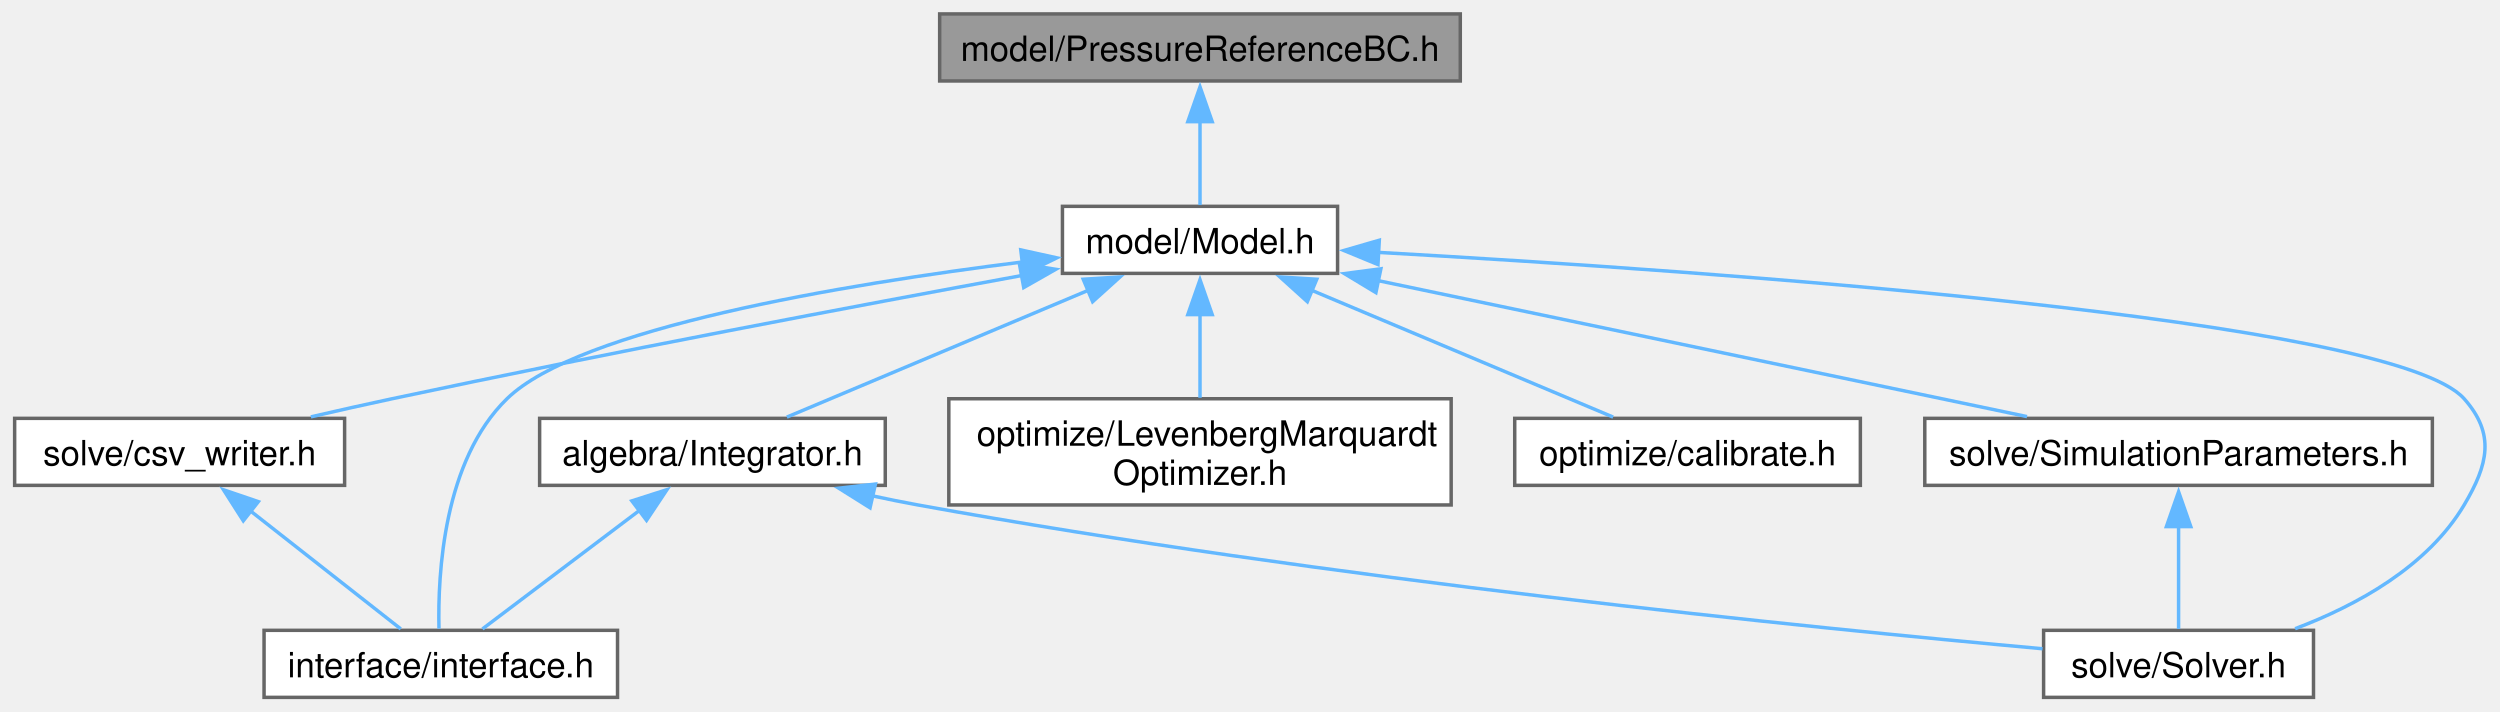
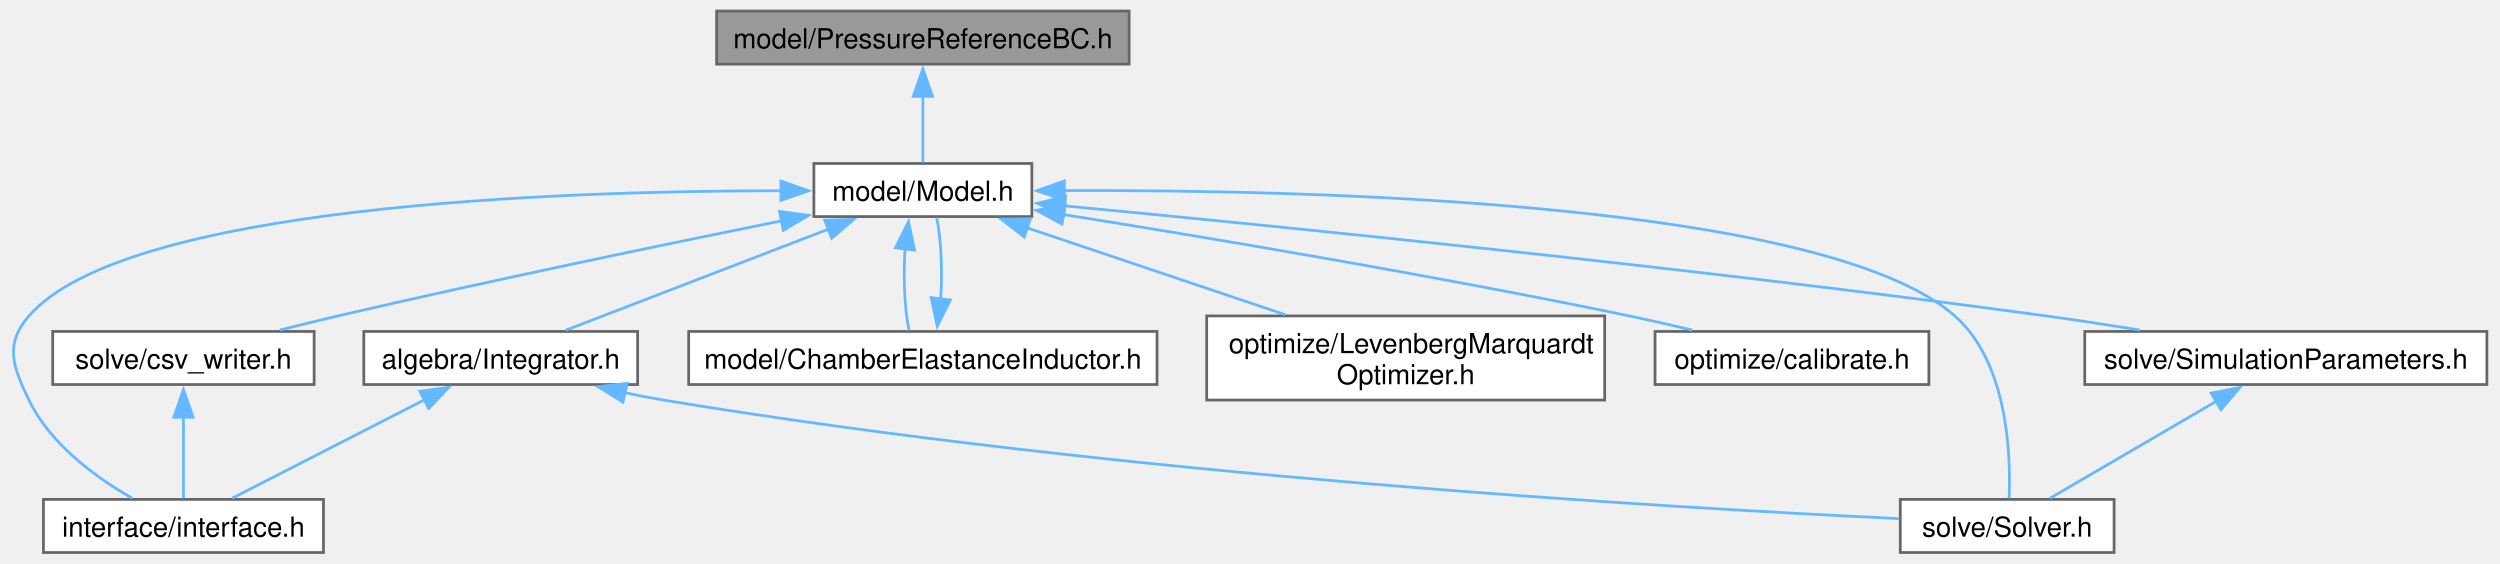
- <svg xmlns="http://www.w3.org/2000/svg" xmlns:xlink="http://www.w3.org/1999/xlink" width="717pt" height="204pt" viewBox="0.00 0.00 717.47 204.25">
+ <svg xmlns="http://www.w3.org/2000/svg" xmlns:xlink="http://www.w3.org/1999/xlink" width="905pt" height="204pt" viewBox="0.00 0.00 904.61 204.25">
  <g id="graph0" class="graph" transform="scale(1 1) rotate(0) translate(4 200.25)">
    <g id="Node000001" class="node">
      <g id="a_Node000001">
        <a xlink:title="model::PressureReferenceBC source file">
-           <polygon fill="#999999" stroke="#666666" points="415.12,-196.25 265.62,-196.25 265.62,-177 415.12,-177 415.12,-196.25" />
-           <text text-anchor="middle" x="340.38" y="-182.75" font-family="Helvetica,sans-Serif" font-size="10.00">model/PressureReferenceBC.h</text>
+           <polygon fill="#999999" stroke="#666666" points="404.49,-196.25 254.99,-196.25 254.99,-177 404.49,-177 404.49,-196.25" />
+           <text text-anchor="middle" x="329.74" y="-182.75" font-family="Helvetica,sans-Serif" font-size="10.00">model/PressureReferenceBC.h</text>
        </a>
      </g>
    </g>
    <g id="Node000002" class="node">
      <g id="a_Node000002">
        <a xlink:href="_model_8h.html" target="_top" xlink:title="model::Model source file">
-           <polygon fill="white" stroke="#666666" points="379.88,-141 300.88,-141 300.88,-121.75 379.88,-121.75 379.88,-141" />
-           <text text-anchor="middle" x="340.38" y="-127.5" font-family="Helvetica,sans-Serif" font-size="10.00">model/Model.h</text>
+           <polygon fill="white" stroke="#666666" points="369.24,-141 290.24,-141 290.24,-121.75 369.24,-121.75 369.24,-141" />
+           <text text-anchor="middle" x="329.74" y="-127.5" font-family="Helvetica,sans-Serif" font-size="10.00">model/Model.h</text>
        </a>
      </g>
    </g>
    <g id="edge1_Node000001_Node000002" class="edge">
      <g id="a_edge1_Node000001_Node000002">
        <a xlink:title=" ">
-           <path fill="none" stroke="#63b8ff" d="M340.38,-165.38C340.38,-157.09 340.38,-147.92 340.38,-141.36" />
-           <polygon fill="#63b8ff" stroke="#63b8ff" points="336.88,-165.32 340.38,-175.32 343.88,-165.32 336.88,-165.32" />
+           <path fill="none" stroke="#63b8ff" d="M329.74,-165.38C329.74,-157.09 329.74,-147.92 329.74,-141.36" />
+           <polygon fill="#63b8ff" stroke="#63b8ff" points="326.24,-165.32 329.74,-175.32 333.24,-165.32 326.24,-165.32" />
        </a>
      </g>
    </g>
    <g id="Node000003" class="node">
      <g id="a_Node000003">
        <a xlink:href="_integrator_8h.html" target="_top" xlink:title="Integrator source file.">
-           <polygon fill="white" stroke="#666666" points="250,-80.12 150.75,-80.12 150.75,-60.88 250,-60.88 250,-80.12" />
-           <text text-anchor="middle" x="200.38" y="-66.62" font-family="Helvetica,sans-Serif" font-size="10.00">algebra/Integrator.h</text>
+           <polygon fill="white" stroke="#666666" points="226.36,-80.12 127.11,-80.12 127.11,-60.88 226.36,-60.88 226.36,-80.12" />
+           <text text-anchor="middle" x="176.74" y="-66.62" font-family="Helvetica,sans-Serif" font-size="10.00">algebra/Integrator.h</text>
        </a>
      </g>
    </g>
    <g id="edge2_Node000002_Node000003" class="edge">
      <g id="a_edge2_Node000002_Node000003">
        <a xlink:title=" ">
-           <path fill="none" stroke="#63b8ff" d="M308.49,-116.97C281.94,-105.8 244.85,-90.2 221.74,-80.48" />
-           <polygon fill="#63b8ff" stroke="#63b8ff" points="306.84,-120.07 317.41,-120.72 309.55,-113.62 306.84,-120.07" />
+           <path fill="none" stroke="#63b8ff" d="M295.7,-117.28C266.72,-106.13 225.84,-90.4 200.33,-80.58" />
+           <polygon fill="#63b8ff" stroke="#63b8ff" points="294.16,-120.44 304.75,-120.76 296.68,-113.9 294.16,-120.44" />
        </a>
      </g>
    </g>
    <g id="Node000004" class="node">
      <g id="a_Node000004">
        <a xlink:href="interface_8h.html" target="_top" xlink:title="svZeroDSolver callable interface.">
-           <polygon fill="white" stroke="#666666" points="173.12,-19.25 71.62,-19.25 71.62,0 173.12,0 173.12,-19.25" />
-           <text text-anchor="middle" x="122.38" y="-5.75" font-family="Helvetica,sans-Serif" font-size="10.00">interface/interface.h</text>
+           <polygon fill="white" stroke="#666666" points="112.49,-19.25 10.99,-19.25 10.99,0 112.49,0 112.49,-19.25" />
+           <text text-anchor="middle" x="61.74" y="-5.75" font-family="Helvetica,sans-Serif" font-size="10.00">interface/interface.h</text>
        </a>
      </g>
    </g>
    <g id="edge5_Node000002_Node000004" class="edge">
      <g id="a_edge5_Node000002_Node000004">
        <a xlink:title=" ">
-           <path fill="none" stroke="#63b8ff" d="M289.45,-125.03C237.65,-118.56 162.13,-105.95 141.38,-85.75 123.15,-68.02 121.48,-35.52 121.85,-19.72" />
-           <polygon fill="#63b8ff" stroke="#63b8ff" points="288.91,-128.49 299.26,-126.21 289.75,-121.54 288.91,-128.49" />
+           <path fill="none" stroke="#63b8ff" d="M278.47,-131.12C196.23,-131.09 40.49,-125.62 5.74,-85.75 -3.17,-75.53 -0.15,-67.46 5.74,-55.25 13.45,-39.23 30.02,-27.19 43.15,-19.67" />
+           <polygon fill="#63b8ff" stroke="#63b8ff" points="278.31,-134.62 288.3,-131.09 278.29,-127.62 278.31,-134.62" />
        </a>
      </g>
    </g>
    <g id="Node000005" class="node">
      <g id="a_Node000005">
        <a xlink:href="_solver_8h.html" target="_top" xlink:title="Solver source file.">
-           <polygon fill="white" stroke="#666666" points="660.12,-19.25 582.62,-19.25 582.62,0 660.12,0 660.12,-19.25" />
-           <text text-anchor="middle" x="621.38" y="-5.75" font-family="Helvetica,sans-Serif" font-size="10.00">solve/Solver.h</text>
+           <polygon fill="white" stroke="#666666" points="761.49,-19.25 683.99,-19.25 683.99,0 761.49,0 761.49,-19.25" />
+           <text text-anchor="middle" x="722.74" y="-5.75" font-family="Helvetica,sans-Serif" font-size="10.00">solve/Solver.h</text>
        </a>
      </g>
    </g>
-     <g id="edge10_Node000002_Node000005" class="edge">
-       <g id="a_edge10_Node000002_Node000005">
+     <g id="edge12_Node000002_Node000005" class="edge">
+       <g id="a_edge12_Node000002_Node000005">
        <a xlink:title=" ">
-           <path fill="none" stroke="#63b8ff" d="M391.53,-127.78C486.67,-122.44 683.06,-108.72 703.38,-85.75 712.36,-75.6 710.3,-66.9 703.38,-55.25 692.86,-37.56 672.6,-26.43 654.84,-19.72" />
-           <polygon fill="#63b8ff" stroke="#63b8ff" points="391.48,-124.28 381.69,-128.32 391.87,-131.27 391.48,-124.28" />
+           <path fill="none" stroke="#63b8ff" d="M380.92,-131.18C471.95,-131.52 656.85,-126.95 703.74,-85.75 722.94,-68.88 724.1,-35.67 723.43,-19.67" />
+           <polygon fill="#63b8ff" stroke="#63b8ff" points="381.04,-127.68 371.02,-131.12 381,-134.68 381.04,-127.68" />
        </a>
      </g>
    </g>
    <g id="Node000006" class="node">
      <g id="a_Node000006">
-         <a xlink:href="_levenberg_marquardt_optimizer_8h.html" target="_top" xlink:title="opt::LevenbergMarquardtOptimizer source file">
-           <polygon fill="white" stroke="#666666" points="412.5,-85.75 268.25,-85.75 268.25,-55.25 412.5,-55.25 412.5,-85.75" />
-           <text text-anchor="start" x="276.25" y="-72.25" font-family="Helvetica,sans-Serif" font-size="10.00">optimize/LevenbergMarquardt</text>
-           <text text-anchor="middle" x="340.38" y="-61" font-family="Helvetica,sans-Serif" font-size="10.00">Optimizer.h</text>
+         <a xlink:href="_chamber_elastance_inductor_8h.html" target="_top" xlink:title="model::ChamberElastanceInductor source file">
+           <polygon fill="white" stroke="#666666" points="414.61,-80.12 244.86,-80.12 244.86,-60.88 414.61,-60.88 414.61,-80.12" />
+           <text text-anchor="middle" x="329.74" y="-66.62" font-family="Helvetica,sans-Serif" font-size="10.00">model/ChamberElastanceInductor.h</text>
        </a>
      </g>
    </g>
    <g id="edge6_Node000002_Node000006" class="edge">
      <g id="a_edge6_Node000002_Node000006">
        <a xlink:title=" ">
-           <path fill="none" stroke="#63b8ff" d="M340.38,-110.17C340.38,-102.24 340.38,-93.31 340.38,-86.03" />
-           <polygon fill="#63b8ff" stroke="#63b8ff" points="336.88,-109.92 340.38,-119.92 343.88,-109.92 336.88,-109.92" />
+           <path fill="none" stroke="#63b8ff" d="M323.3,-110.28C322.6,-100.17 323.07,-88.42 324.71,-80.53" />
+           <polygon fill="#63b8ff" stroke="#63b8ff" points="319.79,-110.46 324.53,-119.93 326.73,-109.57 319.79,-110.46" />
        </a>
      </g>
    </g>
    <g id="Node000007" class="node">
      <g id="a_Node000007">
-         <a xlink:href="calibrate_8h.html" target="_top" xlink:title="opt::calibrate source file">
-           <polygon fill="white" stroke="#666666" points="530,-80.12 430.75,-80.12 430.75,-60.88 530,-60.88 530,-80.12" />
-           <text text-anchor="middle" x="480.38" y="-66.62" font-family="Helvetica,sans-Serif" font-size="10.00">optimize/calibrate.h</text>
+         <a xlink:href="_levenberg_marquardt_optimizer_8h.html" target="_top" xlink:title="opt::LevenbergMarquardtOptimizer source file">
+           <polygon fill="white" stroke="#666666" points="576.86,-85.75 432.61,-85.75 432.61,-55.25 576.86,-55.25 576.86,-85.75" />
+           <text text-anchor="start" x="440.61" y="-72.25" font-family="Helvetica,sans-Serif" font-size="10.00">optimize/LevenbergMarquardt</text>
+           <text text-anchor="middle" x="504.74" y="-61" font-family="Helvetica,sans-Serif" font-size="10.00">Optimizer.h</text>
        </a>
      </g>
    </g>
-     <g id="edge7_Node000002_Node000007" class="edge">
-       <g id="a_edge7_Node000002_Node000007">
+     <g id="edge8_Node000002_Node000007" class="edge">
+       <g id="a_edge8_Node000002_Node000007">
        <a xlink:title=" ">
-           <path fill="none" stroke="#63b8ff" d="M372.26,-116.97C398.81,-105.8 435.9,-90.2 459.01,-80.48" />
-           <polygon fill="#63b8ff" stroke="#63b8ff" points="371.2,-113.62 363.34,-120.72 373.91,-120.07 371.2,-113.62" />
+           <path fill="none" stroke="#63b8ff" d="M367.45,-117.69C394.95,-108.44 432.27,-95.88 461.06,-86.19" />
+           <polygon fill="#63b8ff" stroke="#63b8ff" points="366.49,-114.32 358.13,-120.82 368.72,-120.95 366.49,-114.32" />
        </a>
      </g>
    </g>
    <g id="Node000008" class="node">
      <g id="a_Node000008">
-         <a xlink:href="_simulation_parameters_8h.html" target="_top" xlink:title="Source file to read simulation configuration.">
-           <polygon fill="white" stroke="#666666" points="694.25,-80.12 548.5,-80.12 548.5,-60.88 694.25,-60.88 694.25,-80.12" />
-           <text text-anchor="middle" x="621.38" y="-66.62" font-family="Helvetica,sans-Serif" font-size="10.00">solve/SimulationParameters.h</text>
+         <a xlink:href="calibrate_8h.html" target="_top" xlink:title="opt::calibrate source file">
+           <polygon fill="white" stroke="#666666" points="694.36,-80.12 595.11,-80.12 595.11,-60.88 694.36,-60.88 694.36,-80.12" />
+           <text text-anchor="middle" x="644.74" y="-66.62" font-family="Helvetica,sans-Serif" font-size="10.00">optimize/calibrate.h</text>
        </a>
      </g>
    </g>
-     <g id="edge8_Node000002_Node000008" class="edge">
-       <g id="a_edge8_Node000002_Node000008">
+     <g id="edge9_Node000002_Node000008" class="edge">
+       <g id="a_edge9_Node000002_Node000008">
        <a xlink:title=" ">
-           <path fill="none" stroke="#63b8ff" d="M391.58,-119.65C444.92,-108.47 527.57,-91.15 577.86,-80.62" />
-           <polygon fill="#63b8ff" stroke="#63b8ff" points="390.89,-116.22 381.82,-121.69 392.32,-123.07 390.89,-116.22" />
+           <path fill="none" stroke="#63b8ff" d="M380.56,-122.51C432.35,-114.25 514.9,-100.46 585.74,-85.75 593.16,-84.21 601.08,-82.4 608.62,-80.61" />
+           <polygon fill="#63b8ff" stroke="#63b8ff" points="380.18,-119.02 370.85,-124.04 381.28,-125.94 380.18,-119.02" />
        </a>
      </g>
    </g>
    <g id="Node000009" class="node">
      <g id="a_Node000009">
-         <a xlink:href="csv__writer_8h.html" target="_top" xlink:title="csv_writer source file">
-           <polygon fill="white" stroke="#666666" points="94.75,-80.12 0,-80.12 0,-60.88 94.75,-60.88 94.75,-80.12" />
-           <text text-anchor="middle" x="47.38" y="-66.62" font-family="Helvetica,sans-Serif" font-size="10.00">solve/csv_writer.h</text>
+         <a xlink:href="_simulation_parameters_8h.html" target="_top" xlink:title="Source file to read simulation configuration.">
+           <polygon fill="white" stroke="#666666" points="896.61,-80.12 750.86,-80.12 750.86,-60.88 896.61,-60.88 896.61,-80.12" />
+           <text text-anchor="middle" x="823.74" y="-66.62" font-family="Helvetica,sans-Serif" font-size="10.00">solve/SimulationParameters.h</text>
        </a>
      </g>
    </g>
-     <g id="edge11_Node000002_Node000009" class="edge">
-       <g id="a_edge11_Node000002_Node000009">
+     <g id="edge10_Node000002_Node000009" class="edge">
+       <g id="a_edge10_Node000002_Node000009">
        <a xlink:title=" ">
-           <path fill="none" stroke="#63b8ff" d="M289.33,-121.16C242.25,-112.51 170.45,-98.97 108.38,-85.75 100.82,-84.14 92.77,-82.33 85.07,-80.55" />
-           <polygon fill="#63b8ff" stroke="#63b8ff" points="288.5,-124.56 298.97,-122.92 289.76,-117.68 288.5,-124.56" />
+           <path fill="none" stroke="#63b8ff" d="M380.99,-125.64C458.26,-118.3 609.12,-103.18 736.74,-85.75 747.81,-84.24 759.64,-82.43 770.89,-80.62" />
+           <polygon fill="#63b8ff" stroke="#63b8ff" points="380.82,-122.14 371.19,-126.56 381.48,-129.11 380.82,-122.14" />
+         </a>
+       </g>
+     </g>
+     <g id="Node000010" class="node">
+       <g id="a_Node000010">
+         <a xlink:href="csv__writer_8h.html" target="_top" xlink:title="csv_writer source file">
+           <polygon fill="white" stroke="#666666" points="109.11,-80.12 14.36,-80.12 14.36,-60.88 109.11,-60.88 109.11,-80.12" />
+           <text text-anchor="middle" x="61.74" y="-66.62" font-family="Helvetica,sans-Serif" font-size="10.00">solve/csv_writer.h</text>
+         </a>
+       </g>
+     </g>
+     <g id="edge13_Node000002_Node000010" class="edge">
+       <g id="a_edge13_Node000002_Node000010">
+         <a xlink:title=" ">
+           <path fill="none" stroke="#63b8ff" d="M278.74,-120.26C235.72,-111.58 172.55,-98.49 117.74,-85.75 110.9,-84.16 103.61,-82.37 96.63,-80.62" />
+           <polygon fill="#63b8ff" stroke="#63b8ff" points="277.79,-123.64 288.29,-122.18 279.17,-116.78 277.79,-123.64" />
        </a>
      </g>
    </g>
    <g id="edge3_Node000003_Node000004" class="edge">
      <g id="a_edge3_Node000003_Node000004">
        <a xlink:title=" ">
-           <path fill="none" stroke="#63b8ff" d="M179.34,-53.63C164.91,-42.73 146.29,-28.67 134.33,-19.65" />
-           <polygon fill="#63b8ff" stroke="#63b8ff" points="177.23,-56.42 187.32,-59.65 181.45,-50.83 177.23,-56.42" />
+           <path fill="none" stroke="#63b8ff" d="M149.05,-55.33C127.39,-44.24 97.92,-29.15 79.37,-19.65" />
+           <polygon fill="#63b8ff" stroke="#63b8ff" points="147.43,-58.43 157.92,-59.87 150.62,-52.2 147.43,-58.43" />
        </a>
      </g>
    </g>
    <g id="edge4_Node000003_Node000005" class="edge">
      <g id="a_edge4_Node000003_Node000005">
        <a xlink:title=" ">
-           <path fill="none" stroke="#63b8ff" d="M246.14,-57.9C250.6,-56.94 255.07,-56.03 259.38,-55.25 376.04,-34.04 515.71,-19.98 582.31,-13.96" />
-           <polygon fill="#63b8ff" stroke="#63b8ff" points="245.63,-54.43 236.65,-60.06 247.18,-61.26 245.63,-54.43" />
+           <path fill="none" stroke="#63b8ff" d="M221.55,-57.96C226.32,-56.94 231.12,-56.02 235.74,-55.25 400.95,-27.88 600.69,-16.19 683.67,-12.27" />
+           <polygon fill="#63b8ff" stroke="#63b8ff" points="221.03,-54.49 212.05,-60.1 222.57,-61.32 221.03,-54.49" />
        </a>
      </g>
    </g>
-     <g id="edge9_Node000008_Node000005" class="edge">
-       <g id="a_edge9_Node000008_Node000005">
+     <g id="edge7_Node000006_Node000002" class="edge">
+       <g id="a_edge7_Node000006_Node000002">
        <a xlink:title=" ">
-           <path fill="none" stroke="#63b8ff" d="M621.38,-49.07C621.38,-39.04 621.38,-27.46 621.38,-19.65" />
-           <polygon fill="#63b8ff" stroke="#63b8ff" points="617.88,-49.04 621.38,-59.04 624.88,-49.04 617.88,-49.04" />
+           <path fill="none" stroke="#63b8ff" d="M336.18,-91.7C336.87,-101.82 336.39,-113.57 334.74,-121.43" />
+           <polygon fill="#63b8ff" stroke="#63b8ff" points="339.68,-91.51 334.95,-82.03 332.74,-92.39 339.68,-91.51" />
        </a>
      </g>
    </g>
-     <g id="edge12_Node000009_Node000004" class="edge">
-       <g id="a_edge12_Node000009_Node000004">
+     <g id="edge11_Node000009_Node000005" class="edge">
+       <g id="a_edge11_Node000009_Node000005">
        <a xlink:title=" ">
-           <path fill="none" stroke="#63b8ff" d="M67.6,-53.63C81.47,-42.73 99.38,-28.67 110.88,-19.65" />
-           <polygon fill="#63b8ff" stroke="#63b8ff" points="65.66,-50.7 59.96,-59.62 69.98,-56.2 65.66,-50.7" />
+           <path fill="none" stroke="#63b8ff" d="M798.63,-54.87C779.69,-43.82 754.29,-29.02 738.22,-19.65" />
+           <polygon fill="#63b8ff" stroke="#63b8ff" points="796.69,-57.78 807.09,-59.8 800.21,-51.74 796.69,-57.78" />
+         </a>
+       </g>
+     </g>
+     <g id="edge14_Node000010_Node000004" class="edge">
+       <g id="a_edge14_Node000010_Node000004">
+         <a xlink:title=" ">
+           <path fill="none" stroke="#63b8ff" d="M61.74,-49.07C61.74,-39.04 61.74,-27.46 61.74,-19.65" />
+           <polygon fill="#63b8ff" stroke="#63b8ff" points="58.24,-49.04 61.74,-59.04 65.24,-49.04 58.24,-49.04" />
        </a>
      </g>
    </g>
  </g>
</svg>
